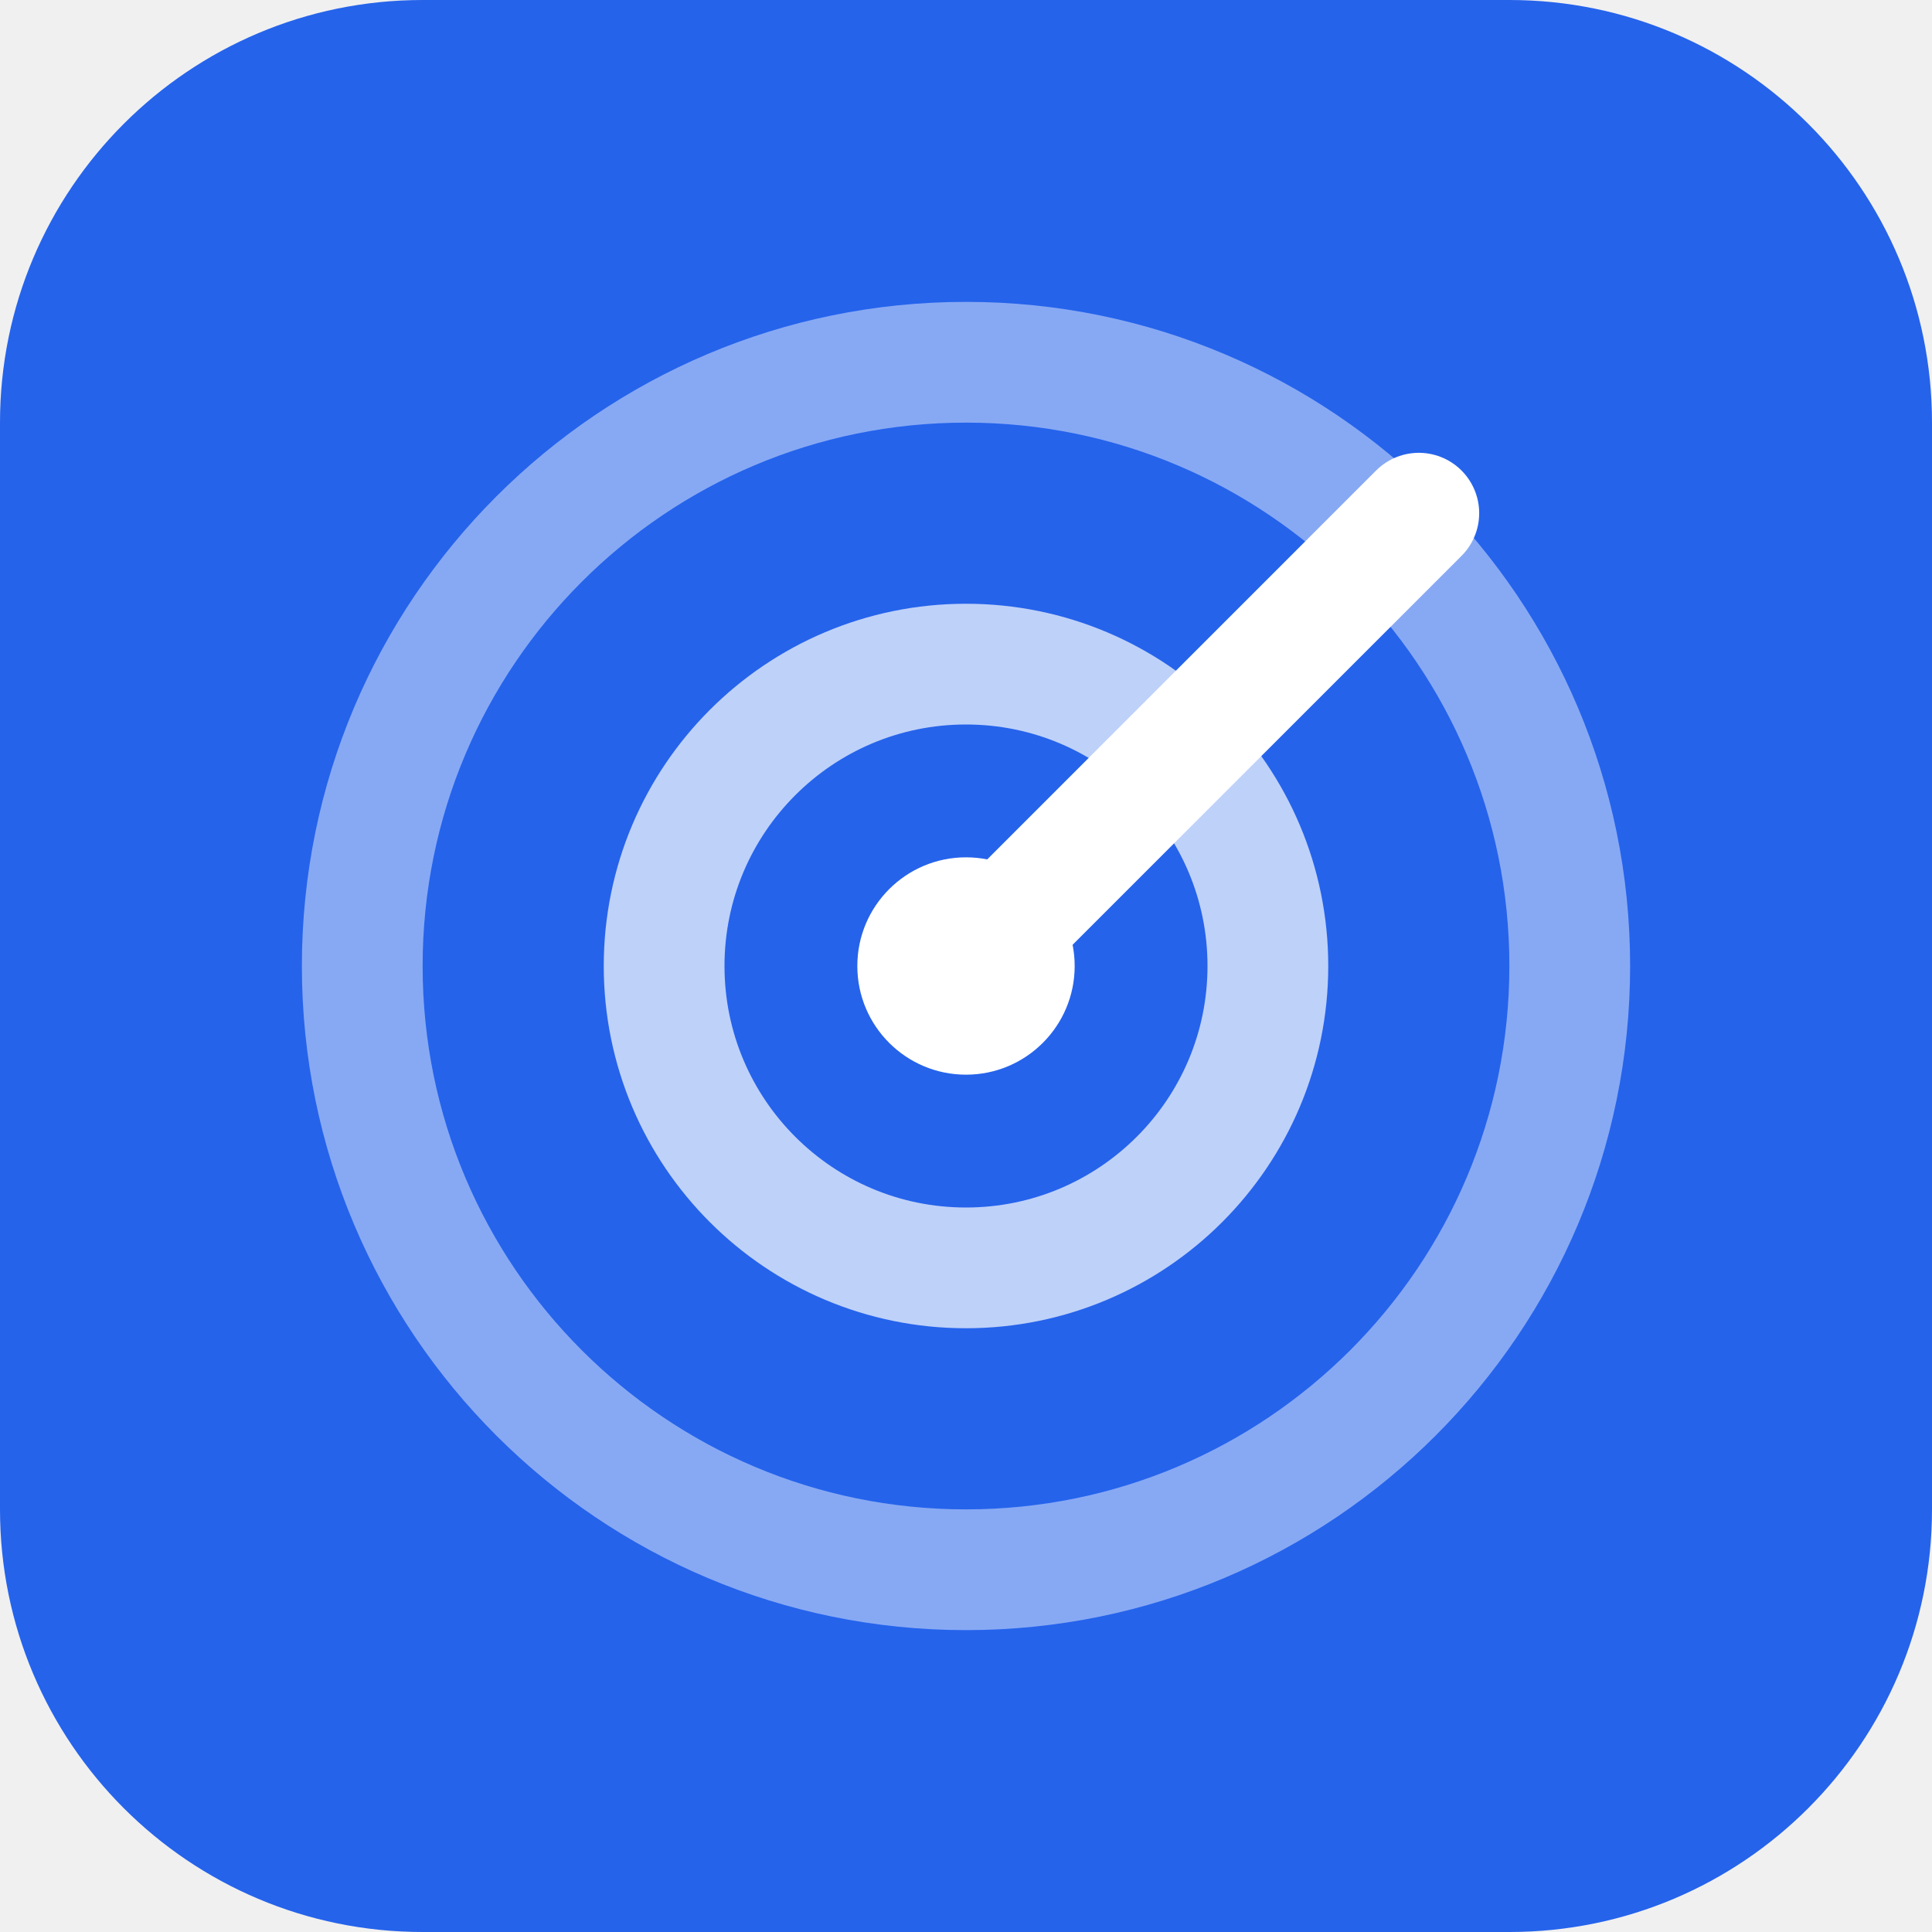
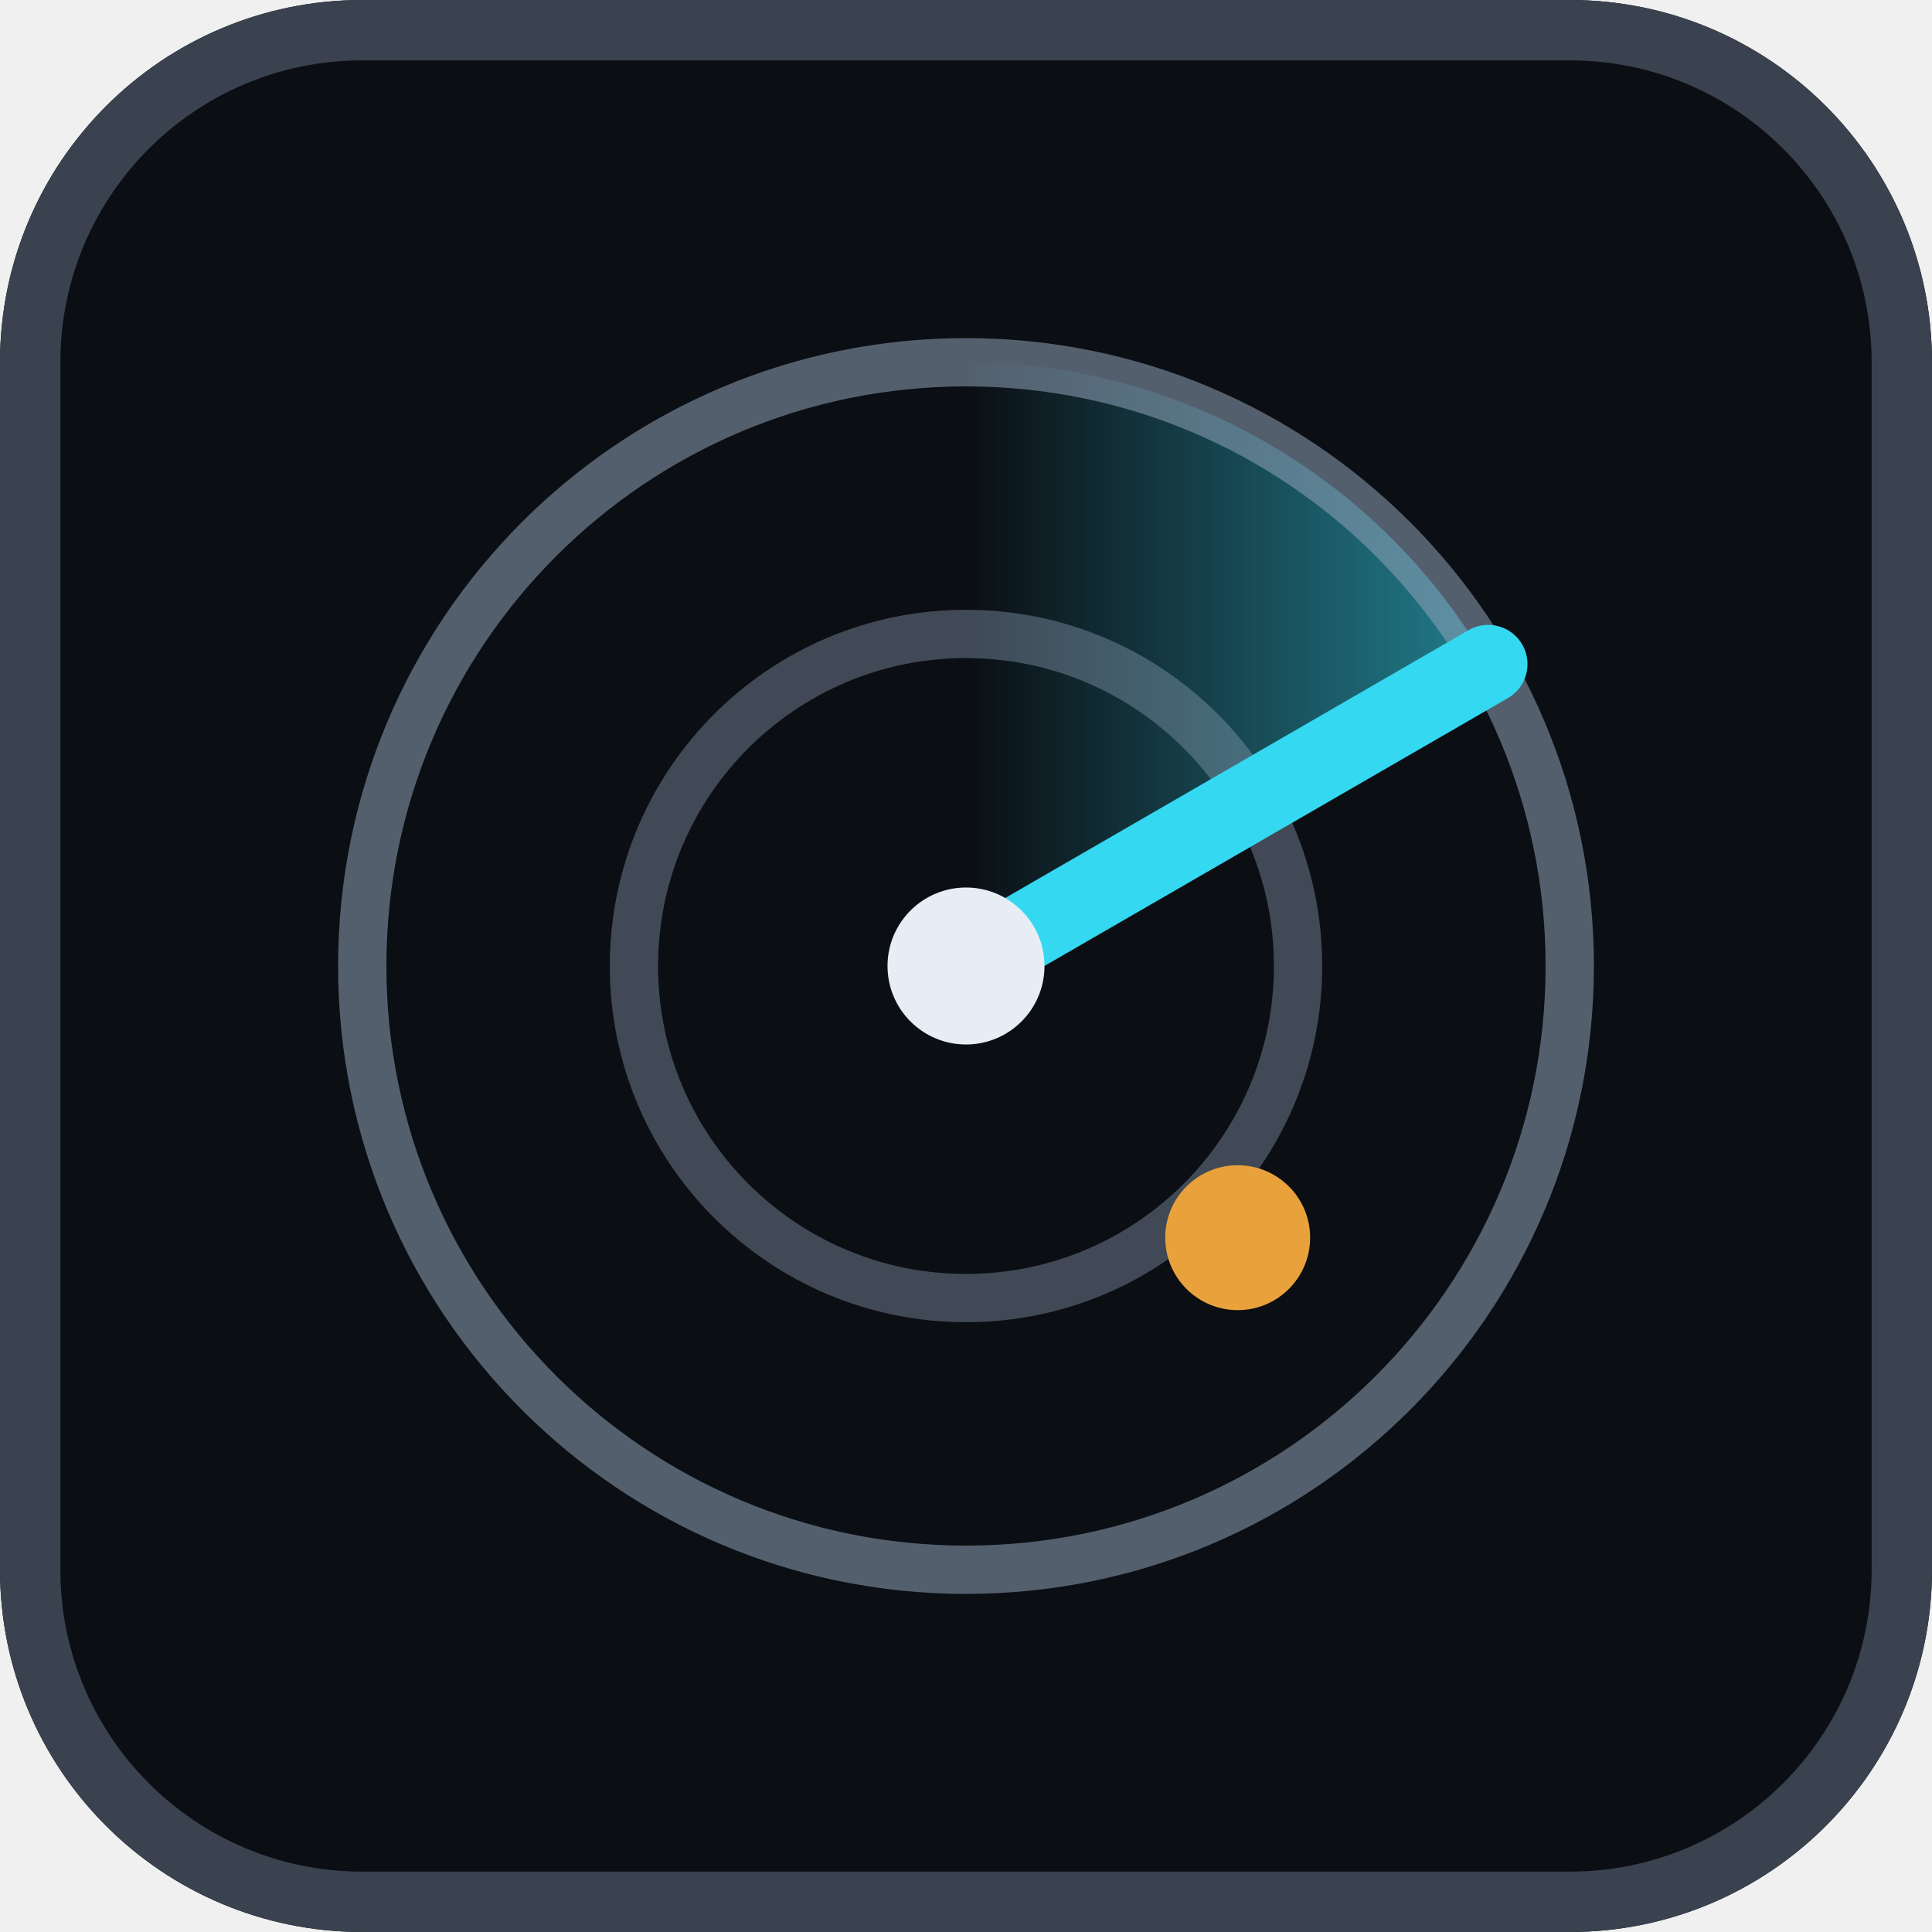
- <svg xmlns="http://www.w3.org/2000/svg" viewBox="0 0 32 32">
-   <rect width="32" height="32" rx="7" fill="#2563eb" />
-   <g fill="none" stroke="#fff" stroke-width="2" stroke-linecap="round">
-     <circle cx="16" cy="16" r="10" opacity=".45" />
-     <circle cx="16" cy="16" r="5" opacity=".7" />
-     <path d="M16 16 L23.5 8.5" />
+ <svg xmlns="http://www.w3.org/2000/svg" viewBox="0 0 64 64">
+   <rect width="64" height="64" rx="12" fill="#0b0e13" />
+   <rect x="1" y="1" width="62" height="62" rx="11" fill="none" stroke="#3a4250" stroke-width="2" />
+   <defs>
+     <linearGradient id="s" x1="0" y1="0" x2="1" y2="0">
+       <stop offset="0" stop-color="#34d8f0" stop-opacity="0" />
+       <stop offset="1" stop-color="#34d8f0" stop-opacity=".55" />
+     </linearGradient>
+   </defs>
+   <path d="M32 32 L32 12 A20 20 0 0 1 49.3 22 Z" fill="url(#s)" />
+   <g fill="none" stroke="#8fa3b8" stroke-width="1.6">
+     <circle cx="32" cy="32" r="20" opacity=".55" />
+     <circle cx="32" cy="32" r="11" opacity=".4" />
  </g>
-   <circle cx="16" cy="16" r="1.8" fill="#fff" />
+   <path d="M32 32 L49.3 22" stroke="#34d8f0" stroke-width="2.6" stroke-linecap="round" />
+   <circle cx="41" cy="41" r="2.4" fill="#e9a23b" />
+   <circle cx="32" cy="32" r="2.6" fill="#e6edf5" />
</svg>
